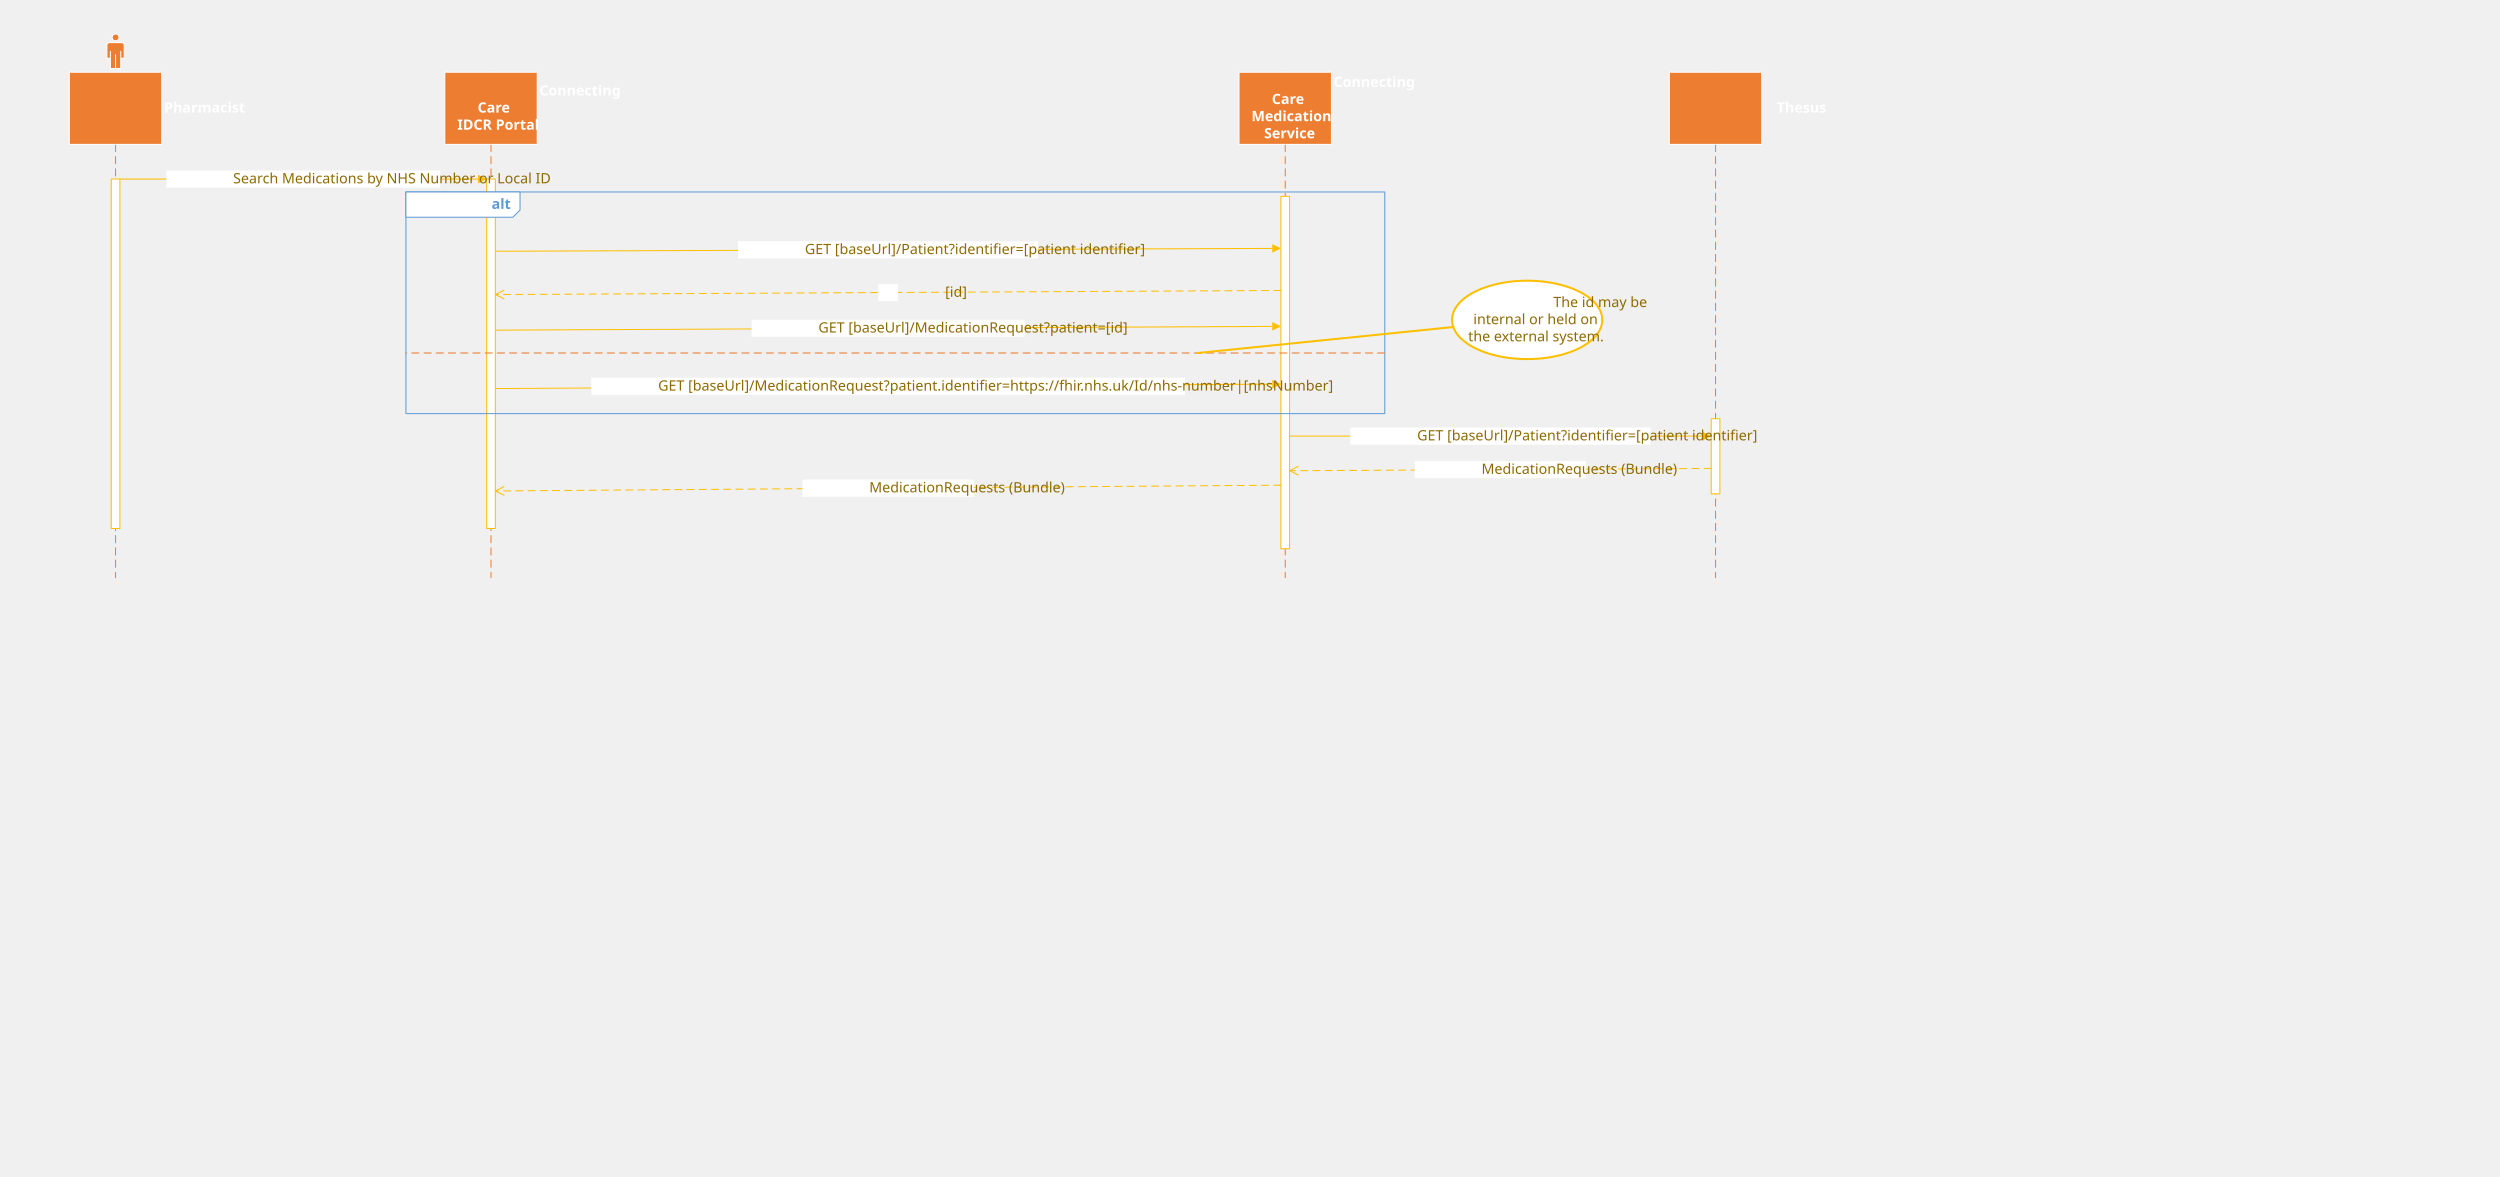
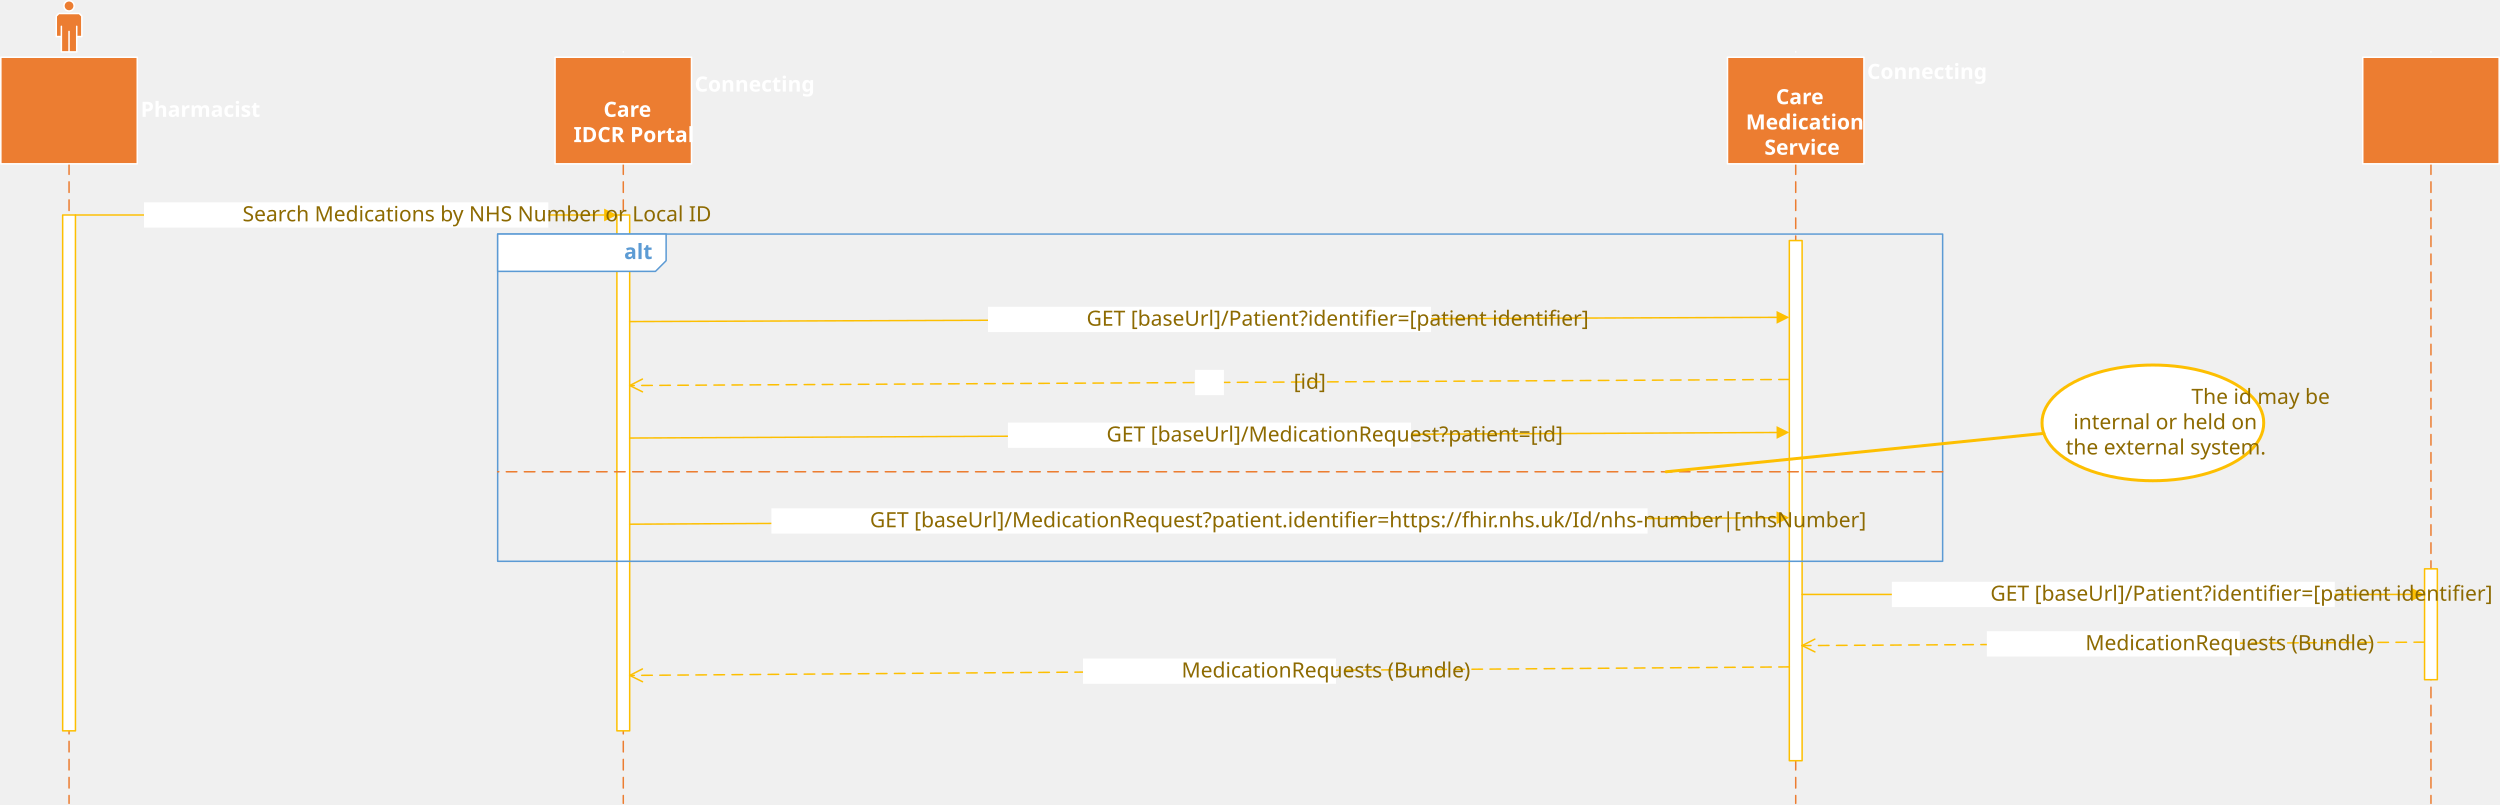
- <svg xmlns="http://www.w3.org/2000/svg" xmlns:ns1="http://schemas.microsoft.com/visio/2003/SVGExtensions/" xmlns:xlink="http://www.w3.org/1999/xlink" id="svg293" version="1.1" class="st17" color-interpolation-filters="sRGB" xml:space="preserve" viewBox="0 0 2453.67 1154.55" height="16.035in" width="34.079in">
+ <svg xmlns="http://www.w3.org/2000/svg" xmlns:ns1="http://schemas.microsoft.com/visio/2003/SVGExtensions/" xmlns:xlink="http://www.w3.org/1999/xlink" style="font-size:12px;overflow:visible;color-interpolation-filters:sRGB;fill:none;fill-rule:evenodd;stroke-linecap:square;stroke-miterlimit:3" id="svg293" version="1.1" class="st17" xml:space="preserve" viewBox="0 0 1662.107 534.631" height="7.425in" width="23.085in">
  <ns1:documentProperties ns1:viewMarkup="false" ns1:metric="true" ns1:langID="1033">
    <ns1:userDefs>
      <ns1:ud ns1:val="VT0(1):26" ns1:prompt="" ns1:nameU="msvNoAutoConnect" />
    </ns1:userDefs>
  </ns1:documentProperties>
  <style id="style2" type="text/css">
		.st1 {fill:#ec7d31;stroke:#ffffff;stroke-linecap:round;stroke-linejoin:round;stroke-width:1}
		.st2 {stroke:#ec7d31;stroke-dasharray:7,5;stroke-linecap:round;stroke-linejoin:round;stroke-width:1}
		.st3 {fill:#ffffff;font-family:Calibri;font-size:1.167em;font-weight:bold}
		.st4 {font-size:1em}
		.st5 {fill:#ffffff;stroke:#fdbf01;stroke-linecap:round;stroke-linejoin:round;stroke-width:1}
		.st6 {marker-end:url(#mrkr4-56);stroke:#fdbf01;stroke-linecap:round;stroke-linejoin:round;stroke-width:1}
		.st7 {fill:#fdbf01;fill-opacity:1;stroke:#fdbf01;stroke-opacity:1;stroke-width:0.236}
		.st8 {fill:#ffffff;stroke:none;stroke-linecap:butt;stroke-width:7.2}
		.st9 {fill:#8d6a01;font-family:Calibri;font-size:1.167em}
		.st10 {marker-end:url(#mrkr3-71);stroke:#fdbf01;stroke-dasharray:7,5;stroke-linecap:round;stroke-linejoin:round;stroke-width:1}
		.st11 {fill:#5b9ad4;fill-opacity:0;stroke:#5b9ad4;stroke-linecap:round;stroke-linejoin:round;stroke-width:1}
		.st12 {fill:#ffffff;stroke:#5b9ad4;stroke-linecap:round;stroke-linejoin:round;stroke-width:1}
		.st13 {fill:#5c9bd4;font-family:Calibri;font-size:1.167em;font-weight:bold}
		.st14 {fill:none}
		.st15 {fill:#ffffff}
		.st16 {stroke:#fdbf01;stroke-linecap:round;stroke-linejoin:round;stroke-width:2}
		.st17 {fill:none;fill-rule:evenodd;font-size:12px;overflow:visible;stroke-linecap:square;stroke-miterlimit:3}
	</style>
  <defs id="Markers">
    <g id="lend4">
-       <path id="path4" style="stroke:none" d="M 2 1 L 0 0 L 2 -1 L 2 1 " />
-     </g>
-     <marker overflow="visible" markerUnits="strokeWidth" orient="auto" refX="-8.48" ns1:setback="8.48" ns1:arrowSize="3" ns1:arrowType="4" class="st7" id="mrkr4-56">
-       <use id="use7" transform="scale(-4.24,-4.24) " xlink:href="#lend4" />
+       <path id="path4" style="stroke:none" d="M 2,1 0,0 2,-1 v 2" />
+     </g>
+     <marker style="overflow:visible;fill:#fdbf01;fill-opacity:1;stroke:#fdbf01;stroke-width:0.236;stroke-opacity:1" overflow="visible" markerUnits="strokeWidth" orient="auto" refX="-8.48" ns1:setback="8.48" ns1:arrowSize="3" ns1:arrowType="4" class="st7" id="mrkr4-56">
+       <use height="100%" width="100%" y="0" x="0" id="use7" transform="scale(-4.24)" xlink:href="#lend4" />
    </marker>
    <g id="lend3">
-       <path id="path10" style="stroke-linecap:round;stroke-linejoin:round;fill:none" d="M 2 1 L 0 0 L 2 -1 " />
-     </g>
-     <marker overflow="visible" markerUnits="strokeWidth" orient="auto" ns1:arrowSize="3" ns1:arrowType="3" class="st7" id="mrkr3-71">
-       <use id="use13" transform="scale(-4.24,-4.24) " xlink:href="#lend3" />
+       <path id="path10" style="fill:none;stroke-linecap:round;stroke-linejoin:round" d="M 2,1 0,0 2,-1" />
+     </g>
+     <marker style="overflow:visible;fill:#fdbf01;fill-opacity:1;stroke:#fdbf01;stroke-width:0.236;stroke-opacity:1" overflow="visible" markerUnits="strokeWidth" orient="auto" ns1:arrowSize="3" ns1:arrowType="3" class="st7" id="mrkr3-71">
+       <use height="100%" width="100%" y="0" x="0" id="use13" transform="scale(-4.24)" xlink:href="#lend3" />
    </marker>
  </defs>
-   <g id="g291" ns1:groupContext="foregroundPage" ns1:index="1" ns1:mID="6">
+   <g transform="translate(-67.5316,-32.8055)" id="g291" ns1:groupContext="foregroundPage" ns1:index="1" ns1:mID="6">
    <ns1:userDefs>
      <ns1:ud ns1:val="VT0(1):26" ns1:nameU="visNavType" />
      <ns1:ud ns1:val="VT0(0):26" ns1:nameU="msvThemeOrder" />
    </ns1:userDefs>
    <ns1:pageProperties ns1:shadowOffsetY="-8.50394" ns1:shadowOffsetX="8.50394" ns1:drawingUnits="24" ns1:pageScale="0.0393701" ns1:drawingScale="0.0393701" />
    <ns1:layer ns1:index="0" ns1:name="Connector" />
    <ns1:layer ns1:index="1" ns1:name="Callout" />
    <g ns1:groupContext="group" ns1:mID="38" transform="translate(68.0316,-1012.82)" id="group38-1">
      <ns1:userDefs>
        <ns1:ud ns1:val="VT0(15):26" ns1:prompt="" ns1:nameU="visVersion" />
        <ns1:ud ns1:val="VT0(1):5" ns1:prompt="" ns1:nameU="ShowActor" />
        <ns1:ud ns1:val="VT0(0):5" ns1:prompt="" ns1:nameU="ShowDestruction" />
        <ns1:ud ns1:val="VT0(1000):26" ns1:nameU="visNavOrder" />
      </ns1:userDefs>
      <g transform="translate(19.8425,-22.6772)" ns1:groupContext="shape" ns1:mID="39" id="shape39-2">
-         <rect id="rect25" class="st1" height="25.512" width="51.024" y="1129.04" x="0" />
+         <rect style="fill:#ec7d31;stroke:#ffffff;stroke-width:1;stroke-linecap:round;stroke-linejoin:round" id="rect25" class="st1" height="25.512" width="51.024" y="1129.04" x="0" />
      </g>
      <g transform="translate(36.8504,-74.4095)" ns1:groupContext="shape" ns1:mID="40" id="shape40-4">
-         <path id="path30" class="st1" d="M3.4 1154.55 L3.4 1137.54 L3.4 1144.35 L0 1144.35 L0 1130.74 L1.7 1129.04 L15.31 1129.04 L17.01 1130.74         L17.01 1144.35 L13.61 1144.35 L13.61 1137.54 L13.61 1154.55 L8.5 1154.55 L8.5 1140.94 L8.5 1154.55 L3.4         1154.55 ZM11.91 1123.94 A3.402 3.402 -180 1 0 5.1 1123.94 A3.402 3.402 -180 1 0 11.91 1123.94         Z" />
+         <path style="fill:#ec7d31;stroke:#ffffff;stroke-width:1;stroke-linecap:round;stroke-linejoin:round" id="path30" class="st1" d="m 3.4,1154.55 v -17.01 6.81 H 0 v -13.61 l 1.7,-1.7 h 13.61 l 1.7,1.7 v 13.61 h -3.4 v -6.81 17.01 H 8.5 v -13.61 13.61 z m 8.51,-30.61 a 3.405,3.405 -180 1 0 -6.81,0 3.405,3.405 -180 1 0 6.81,0 z" />
      </g>
      <g transform="translate(30.2362,459.01)" ns1:groupContext="shape" ns1:mID="41" id="shape41-6" />
-       <g transform="translate(1199.91,1154.55) rotate(90)" ns1:groupContext="shape" ns1:mID="42" id="shape42-8">
-         <path id="path38" class="st2" d="M0 1154.55 L425.2 1154.55" />
+       <g transform="rotate(90,22.68,1177.23)" ns1:groupContext="shape" ns1:mID="42" id="shape42-8">
+         <path style="stroke:#ec7d31;stroke-width:1;stroke-linecap:round;stroke-linejoin:round;stroke-dasharray:7, 5" id="path38" class="st2" d="M 0,1154.55 H 425.2" />
      </g>
      <g ns1:groupContext="groupContent" ns1:mID="38" id="shape38-11">
        <ns1:textBlock ns1:tabSpace="42.5197" ns1:margins="rect(4,4,4,4)" />
        <ns1:textRect height="70.866" width="90.71" cy="1119.12" cx="45.354" />
-         <rect id="rect41" class="st1" height="70.866" width="90.709" y="1083.69" x="0" />
-         <text id="text43" ns1:langID="2057" class="st3" y="1123.32" x="12.91">
+         <rect style="fill:#ec7d31;stroke:#ffffff;stroke-width:1;stroke-linecap:round;stroke-linejoin:round" id="rect41" class="st1" height="70.866" width="90.709" y="1083.69" x="0" />
+         <text style="font-weight:bold;font-size:14px;font-family:Calibri;fill:#ffffff" id="text43" ns1:langID="2057" class="st3" y="1123.32" x="12.91">
          <ns1:paragraph ns1:horizAlign="1" />
          <ns1:tabList />Pharmacist</text>
      </g>
    </g>
    <g ns1:groupContext="group" ns1:mID="43" transform="translate(436.536,-1012.82)" id="group43-14">
      <ns1:userDefs>
        <ns1:ud ns1:val="VT0(15):26" ns1:prompt="" ns1:nameU="visVersion" />
        <ns1:ud ns1:val="VT0(0):5" ns1:prompt="" ns1:nameU="ShowActor" />
        <ns1:ud ns1:val="VT0(0):5" ns1:prompt="" ns1:nameU="ShowDestruction" />
        <ns1:ud ns1:val="VT0(2000):26" ns1:nameU="visNavOrder" />
      </ns1:userDefs>
      <g transform="translate(19.8425,-22.6772)" ns1:groupContext="shape" ns1:mID="44" id="shape44-15">
-         <rect id="rect53" class="st1" height="25.512" width="51.024" y="1129.04" x="0" />
+         <rect style="fill:#ec7d31;stroke:#ffffff;stroke-width:1;stroke-linecap:round;stroke-linejoin:round" id="rect53" class="st1" height="25.512" width="51.024" y="1129.04" x="0" />
      </g>
      <g transform="translate(36.8504,-74.4095)" ns1:groupContext="shape" ns1:mID="45" id="shape45-17">
-         <path id="path58" class="st1" d="M8.5 1154.55 a0 0 0 1 1 0 0 a0 0 0 1 1 0 0 Z" />
+         <path style="fill:#ec7d31;stroke:#ffffff;stroke-width:1;stroke-linecap:round;stroke-linejoin:round" id="path58" class="st1" d="M 8.5,1154.55 Z" />
      </g>
      <g transform="translate(30.2362,459.01)" ns1:groupContext="shape" ns1:mID="46" id="shape46-19" />
-       <g transform="translate(1199.91,1154.55) rotate(90)" ns1:groupContext="shape" ns1:mID="47" id="shape47-21">
-         <path id="path66" class="st2" d="M0 1154.55 L425.2 1154.55" />
+       <g transform="rotate(90,22.68,1177.23)" ns1:groupContext="shape" ns1:mID="47" id="shape47-21">
+         <path style="stroke:#ec7d31;stroke-width:1;stroke-linecap:round;stroke-linejoin:round;stroke-dasharray:7, 5" id="path66" class="st2" d="M 0,1154.55 H 425.2" />
      </g>
      <g ns1:groupContext="groupContent" ns1:mID="43" id="shape43-24">
        <ns1:textBlock ns1:tabSpace="42.5197" ns1:margins="rect(4,4,4,4)" />
        <ns1:textRect height="70.866" width="90.71" cy="1119.12" cx="45.354" />
-         <rect id="rect69" class="st1" height="70.866" width="90.709" y="1083.69" x="0" />
-         <text id="text75" ns1:langID="2057" class="st3" y="1106.52" x="12.7">
+         <rect style="fill:#ec7d31;stroke:#ffffff;stroke-width:1;stroke-linecap:round;stroke-linejoin:round" id="rect69" class="st1" height="70.866" width="90.709" y="1083.69" x="0" />
+         <text style="font-weight:bold;font-size:14px;font-family:Calibri;fill:#ffffff" id="text75" ns1:langID="2057" class="st3" y="1106.52" x="12.7">
          <ns1:paragraph ns1:horizAlign="1" />
-           <ns1:tabList />Connecting <tspan id="tspan71" class="st4" dy="1.2em" x="32.18">Care<ns1:newlineChar />
+           <ns1:tabList />Connecting <tspan style="font-size:14px" id="tspan71" class="st4" dy="1.2em" x="32.18">Care<ns1:newlineChar />
          </tspan>
-           <tspan id="tspan73" class="st4" dy="1.2em" x="12.27">IDCR Portal</tspan>
+           <tspan style="font-size:14px" id="tspan73" class="st4" dy="1.2em" x="12.27">IDCR Portal</tspan>
        </text>
      </g>
    </g>
    <g ns1:groupContext="group" ns1:mID="54" transform="translate(1216.06,-1012.82)" id="group54-29">
      <ns1:userDefs>
        <ns1:ud ns1:val="VT0(15):26" ns1:prompt="" ns1:nameU="visVersion" />
        <ns1:ud ns1:val="VT0(0):5" ns1:prompt="" ns1:nameU="ShowActor" />
        <ns1:ud ns1:val="VT0(0):5" ns1:prompt="" ns1:nameU="ShowDestruction" />
        <ns1:ud ns1:val="VT0(3000):26" ns1:nameU="visNavOrder" />
      </ns1:userDefs>
      <g transform="translate(19.8425,-22.6772)" ns1:groupContext="shape" ns1:mID="55" id="shape55-30">
-         <rect id="rect85" class="st1" height="25.512" width="51.024" y="1129.04" x="0" />
+         <rect style="fill:#ec7d31;stroke:#ffffff;stroke-width:1;stroke-linecap:round;stroke-linejoin:round" id="rect85" class="st1" height="25.512" width="51.024" y="1129.04" x="0" />
      </g>
      <g transform="translate(36.8504,-74.4094)" ns1:groupContext="shape" ns1:mID="56" id="shape56-32">
-         <path id="path90" class="st1" d="M8.5 1154.55 a0 0 0 1 1 0 0 a0 0 0 1 1 0 0 Z" />
+         <path style="fill:#ec7d31;stroke:#ffffff;stroke-width:1;stroke-linecap:round;stroke-linejoin:round" id="path90" class="st1" d="M 8.5,1154.55 Z" />
      </g>
      <g transform="translate(30.2362,459.01)" ns1:groupContext="shape" ns1:mID="57" id="shape57-34" />
-       <g transform="translate(1199.91,1154.55) rotate(90)" ns1:groupContext="shape" ns1:mID="58" id="shape58-36">
-         <path id="path98" class="st2" d="M0 1154.55 L425.2 1154.55" />
+       <g transform="rotate(90,22.68,1177.23)" ns1:groupContext="shape" ns1:mID="58" id="shape58-36">
+         <path style="stroke:#ec7d31;stroke-width:1;stroke-linecap:round;stroke-linejoin:round;stroke-dasharray:7, 5" id="path98" class="st2" d="M 0,1154.55 H 425.2" />
      </g>
      <g ns1:groupContext="groupContent" ns1:mID="54" id="shape54-39">
        <ns1:textBlock ns1:tabSpace="42.5197" ns1:margins="rect(4,4,4,4)" />
        <ns1:textRect height="70.866" width="90.71" cy="1119.12" cx="45.354" />
-         <rect id="rect101" class="st1" height="70.866" width="90.709" y="1083.69" x="0" />
-         <text id="text109" ns1:langID="2057" class="st3" y="1098.12" x="12.7">
+         <rect style="fill:#ec7d31;stroke:#ffffff;stroke-width:1;stroke-linecap:round;stroke-linejoin:round" id="rect101" class="st1" height="70.866" width="90.709" y="1083.69" x="0" />
+         <text style="font-weight:bold;font-size:14px;font-family:Calibri;fill:#ffffff" id="text109" ns1:langID="2057" class="st3" y="1098.12" x="12.7">
          <ns1:paragraph ns1:horizAlign="1" />
-           <ns1:tabList />Connecting <tspan id="tspan103" class="st4" dy="1.2em" x="32.18">Care<ns1:newlineChar />
+           <ns1:tabList />Connecting <tspan style="font-size:14px" id="tspan103" class="st4" dy="1.2em" x="32.18">Care<ns1:newlineChar />
          </tspan>
-           <tspan id="tspan105" class="st4" dy="1.2em" x="12.19">Medication </tspan>
-           <tspan id="tspan107" class="st4" dy="1.2em" x="24.55">Service</tspan>
+           <tspan style="font-size:14px" id="tspan105" class="st4" dy="1.2em" x="12.19">Medication </tspan>
+           <tspan style="font-size:14px" id="tspan107" class="st4" dy="1.2em" x="24.55">Service</tspan>
        </text>
      </g>
    </g>
-     <g transform="translate(-1036.91,518.74) rotate(-90)" ns1:groupContext="shape" ns1:mID="59" id="shape59-45">
+     <g transform="rotate(-90,-259.085,777.825)" ns1:groupContext="shape" ns1:mID="59" id="shape59-45">
      <ns1:userDefs>
        <ns1:ud ns1:val="VT0(15):26" ns1:prompt="" ns1:nameU="visVersion" />
        <ns1:ud ns1:val="VT0(1500):26" ns1:nameU="visNavOrder" />
      </ns1:userDefs>
-       <rect id="rect115" class="st5" height="8.504" width="342.992" y="1146.05" x="0" />
-     </g>
-     <g transform="translate(-668.409,518.74) rotate(-90)" ns1:groupContext="shape" ns1:mID="60" id="shape60-47">
+       <rect style="fill:#ffffff;stroke:#fdbf01;stroke-width:1;stroke-linecap:round;stroke-linejoin:round" id="rect115" class="st5" height="8.504" width="342.992" y="1146.05" x="0" />
+     </g>
+     <g transform="rotate(-90,-74.8345,593.5745)" ns1:groupContext="shape" ns1:mID="60" id="shape60-47">
      <ns1:userDefs>
        <ns1:ud ns1:val="VT0(15):26" ns1:prompt="" ns1:nameU="visVersion" />
        <ns1:ud ns1:val="VT0(2500):26" ns1:nameU="visNavOrder" />
      </ns1:userDefs>
-       <rect id="rect120" class="st5" height="8.504" width="342.992" y="1146.05" x="0" />
-     </g>
-     <g transform="translate(111.118,538.583) rotate(-90)" ns1:groupContext="shape" ns1:mID="65" id="shape65-49">
+       <rect style="fill:#ffffff;stroke:#fdbf01;stroke-width:1;stroke-linecap:round;stroke-linejoin:round" id="rect120" class="st5" height="8.504" width="342.992" y="1146.05" x="0" />
+     </g>
+     <g transform="rotate(-90,324.8505,213.7325)" ns1:groupContext="shape" ns1:mID="65" id="shape65-49">
      <ns1:userDefs>
        <ns1:ud ns1:val="VT0(15):26" ns1:prompt="" ns1:nameU="visVersion" />
        <ns1:ud ns1:val="VT0(6000):26" ns1:nameU="visNavOrder" />
      </ns1:userDefs>
-       <rect id="rect125" class="st5" height="8.504" width="345.827" y="1146.05" x="0" />
+       <rect style="fill:#ffffff;stroke:#fdbf01;stroke-width:1;stroke-linecap:round;stroke-linejoin:round" id="rect125" class="st5" height="8.504" width="345.827" y="1146.05" x="0" />
    </g>
    <g transform="translate(117.638,-985.89)" ns1:layerMember="0" ns1:groupContext="shape" ns1:mID="128" id="shape128-51">
      <ns1:userDefs>
        <ns1:ud ns1:val="VT0(0):5" ns1:prompt="" ns1:nameU="IsReturn" />
        <ns1:ud ns1:val="VT0(0):26" ns1:prompt="" ns1:nameU="IsAsync" />
        <ns1:ud ns1:val="VT0(0):5" ns1:prompt="" ns1:nameU="IsSelfMessage" />
        <ns1:ud ns1:val="VT0(15):26" ns1:prompt="" ns1:nameU="visVersion" />
        <ns1:ud ns1:val="VT0(1666):26" ns1:nameU="visNavOrder" />
      </ns1:userDefs>
      <ns1:textBlock ns1:tabSpace="42.5197" ns1:margins="rect(4,4,4,4)" />
      <ns1:textRect height="24.803" width="280.01" cy="1161.64" cx="180" />
-       <path id="path132" class="st6" d="M0 1161.64 L351.52 1161.64" />
-       <rect id="rect134" class="st8" height="16.8" width="268.835" y="1153.24" x="45.582" ns1:rectContext="textBkgnd" />
-       <text id="text136" ns1:langID="2057" class="st9" y="1165.84" x="45.58">
+       <path style="stroke:#fdbf01;stroke-width:1;stroke-linecap:round;stroke-linejoin:round;marker-end:url(#mrkr4-56)" id="path132" class="st6" d="M 0,1161.64 H 351.52" />
+       <rect style="fill:#ffffff;stroke:none;stroke-width:7.2;stroke-linecap:butt" id="rect134" class="st8" height="16.8" width="268.835" y="1153.24" x="45.582" ns1:rectContext="textBkgnd" />
+       <text style="font-size:14px;font-family:Calibri;fill:#8d6a01" id="text136" ns1:langID="2057" class="st9" y="1165.84" x="45.58">
        <ns1:paragraph ns1:horizAlign="1" />
        <ns1:tabList />Search Medications by NHS Number or Local ID</text>
    </g>
    <g transform="translate(486.142,-902.268)" ns1:layerMember="0" ns1:groupContext="shape" ns1:mID="132" id="shape132-59">
      <ns1:userDefs>
        <ns1:ud ns1:val="VT0(0):5" ns1:prompt="" ns1:nameU="IsReturn" />
        <ns1:ud ns1:val="VT0(0):26" ns1:prompt="" ns1:nameU="IsAsync" />
        <ns1:ud ns1:val="VT0(0):5" ns1:prompt="" ns1:nameU="IsSelfMessage" />
        <ns1:ud ns1:val="VT0(15):26" ns1:prompt="" ns1:nameU="visVersion" />
        <ns1:ud ns1:val="VT0(2666):26" ns1:nameU="visNavOrder" />
      </ns1:userDefs>
      <ns1:textBlock ns1:tabSpace="42.5197" ns1:margins="rect(4,4,4,4)" />
      <ns1:textRect height="24.803" width="305.69" cy="1147.46" cx="385.512" />
-       <path id="path143" class="st6" d="M0 1148.88 L762.54 1146.08" />
-       <rect id="rect145" class="st8" height="16.8" width="294.512" y="1139.06" x="238.256" ns1:rectContext="textBkgnd" />
-       <text id="text147" ns1:langID="2057" class="st9" y="1151.66" x="238.26">
+       <path style="stroke:#fdbf01;stroke-width:1;stroke-linecap:round;stroke-linejoin:round;marker-end:url(#mrkr4-56)" id="path143" class="st6" d="m 0,1148.88 762.54,-2.8" />
+       <rect style="fill:#ffffff;stroke:none;stroke-width:7.2;stroke-linecap:butt" id="rect145" class="st8" height="16.8" width="294.512" y="1139.06" x="238.256" ns1:rectContext="textBkgnd" />
+       <text style="font-size:14px;font-family:Calibri;fill:#8d6a01" id="text147" ns1:langID="2057" class="st9" y="1151.66" x="238.26">
        <ns1:paragraph ns1:horizAlign="1" />
        <ns1:tabList />GET [baseUrl]/Patient?identifier=[patient identifier]</text>
    </g>
    <g transform="translate(1257.17,-874.521)" ns1:layerMember="0" ns1:groupContext="shape" ns1:mID="136" id="shape136-66">
      <ns1:userDefs>
        <ns1:ud ns1:val="VT0(1):5" ns1:prompt="" ns1:nameU="IsReturn" />
        <ns1:ud ns1:val="VT0(0):26" ns1:prompt="" ns1:nameU="IsAsync" />
        <ns1:ud ns1:val="VT0(0):5" ns1:prompt="" ns1:nameU="IsSelfMessage" />
        <ns1:ud ns1:val="VT0(15):26" ns1:prompt="" ns1:nameU="visVersion" />
        <ns1:ud ns1:val="VT0(2832):26" ns1:nameU="visNavOrder" />
      </ns1:userDefs>
      <ns1:textBlock ns1:tabSpace="42.5197" ns1:margins="rect(4,4,4,4)" />
      <ns1:textRect height="24.803" width="70" cy="1161.64" cx="-385.512" />
-       <path id="path154" class="st10" d="M0 1159.62 L-771.02 1163.65" />
-       <rect id="rect156" class="st8" height="16.8" width="19.154" y="1153.24" x="-395.089" ns1:rectContext="textBkgnd" />
-       <text id="text158" ns1:langID="2057" class="st9" y="1165.84" x="-395.09">
+       <path style="stroke:#fdbf01;stroke-width:1;stroke-linecap:round;stroke-linejoin:round;stroke-dasharray:7, 5;marker-end:url(#mrkr3-71)" id="path154" class="st10" d="m 0,1159.62 -771.02,4.03" />
+       <rect style="fill:#ffffff;stroke:none;stroke-width:7.2;stroke-linecap:butt" id="rect156" class="st8" height="16.8" width="19.154" y="1153.24" x="-395.089" ns1:rectContext="textBkgnd" />
+       <text style="font-size:14px;font-family:Calibri;fill:#8d6a01" id="text158" ns1:langID="2057" class="st9" y="1165.84" x="-395.09">
        <ns1:paragraph ns1:horizAlign="1" />
        <ns1:tabList />[id]</text>
    </g>
    <g ns1:groupContext="group" ns1:mID="142" transform="translate(1638.43,-1012.82)" id="group142-74">
      <ns1:userDefs>
        <ns1:ud ns1:val="VT0(15):26" ns1:prompt="" ns1:nameU="visVersion" />
        <ns1:ud ns1:val="VT0(0):5" ns1:prompt="" ns1:nameU="ShowActor" />
        <ns1:ud ns1:val="VT0(0):5" ns1:prompt="" ns1:nameU="ShowDestruction" />
        <ns1:ud ns1:val="VT0(13000):26" ns1:nameU="visNavOrder" />
      </ns1:userDefs>
      <g transform="translate(19.8425,-22.6772)" ns1:groupContext="shape" ns1:mID="143" id="shape143-75">
-         <rect id="rect167" class="st1" height="25.512" width="51.024" y="1129.04" x="0" />
+         <rect style="fill:#ec7d31;stroke:#ffffff;stroke-width:1;stroke-linecap:round;stroke-linejoin:round" id="rect167" class="st1" height="25.512" width="51.024" y="1129.04" x="0" />
      </g>
      <g transform="translate(36.8504,-74.4094)" ns1:groupContext="shape" ns1:mID="144" id="shape144-77">
-         <path id="path172" class="st1" d="M8.5 1154.55 a0 0 0 1 1 0 0 a0 0 0 1 1 0 0 Z" />
+         <path style="fill:#ec7d31;stroke:#ffffff;stroke-width:1;stroke-linecap:round;stroke-linejoin:round" id="path172" class="st1" d="M 8.5,1154.55 Z" />
      </g>
      <g transform="translate(30.2362,459.01)" ns1:groupContext="shape" ns1:mID="145" id="shape145-79" />
-       <g transform="translate(1199.91,1154.55) rotate(90)" ns1:groupContext="shape" ns1:mID="146" id="shape146-81">
-         <path id="path180" class="st2" d="M0 1154.55 L425.2 1154.55" />
+       <g transform="rotate(90,22.68,1177.23)" ns1:groupContext="shape" ns1:mID="146" id="shape146-81">
+         <path style="stroke:#ec7d31;stroke-width:1;stroke-linecap:round;stroke-linejoin:round;stroke-dasharray:7, 5" id="path180" class="st2" d="M 0,1154.55 H 425.2" />
      </g>
      <g ns1:groupContext="groupContent" ns1:mID="142" id="shape142-84">
        <ns1:textBlock ns1:tabSpace="42.5197" ns1:margins="rect(4,4,4,4)" />
        <ns1:textRect height="70.866" width="90.71" cy="1119.12" cx="45.354" />
-         <rect id="rect183" class="st1" height="70.866" width="90.709" y="1083.69" x="0" />
-         <text id="text185" ns1:langID="2057" class="st3" y="1123.32" x="25.27">
+         <rect style="fill:#ec7d31;stroke:#ffffff;stroke-width:1;stroke-linecap:round;stroke-linejoin:round" id="rect183" class="st1" height="70.866" width="90.709" y="1083.69" x="0" />
+         <text style="font-weight:bold;font-size:14px;font-family:Calibri;fill:#ffffff" id="text185" ns1:langID="2057" class="st3" y="1123.32" x="25.27">
          <ns1:paragraph ns1:horizAlign="1" />
          <ns1:tabList />Thesus</text>
      </g>
    </g>
    <g transform="translate(486.142,-825.281)" ns1:layerMember="0" ns1:groupContext="shape" ns1:mID="151" id="shape151-87">
      <ns1:userDefs>
        <ns1:ud ns1:val="VT0(0):5" ns1:prompt="" ns1:nameU="IsReturn" />
        <ns1:ud ns1:val="VT0(0):26" ns1:prompt="" ns1:nameU="IsAsync" />
        <ns1:ud ns1:val="VT0(0):5" ns1:prompt="" ns1:nameU="IsSelfMessage" />
        <ns1:ud ns1:val="VT0(15):26" ns1:prompt="" ns1:nameU="visVersion" />
        <ns1:ud ns1:val="VT0(17000):26" ns1:nameU="visNavOrder" />
      </ns1:userDefs>
      <ns1:textBlock ns1:tabSpace="42.5197" ns1:margins="rect(4,4,4,4)" />
      <ns1:textRect height="24.803" width="279.17" cy="1147.46" cx="385.512" />
-       <path id="path193" class="st6" d="M0 1149.33 L762.54 1145.64" />
-       <rect id="rect195" class="st8" height="16.8" width="267.995" y="1139.06" x="251.514" ns1:rectContext="textBkgnd" />
-       <text id="text197" ns1:langID="2057" class="st9" y="1151.66" x="251.51">
+       <path style="stroke:#fdbf01;stroke-width:1;stroke-linecap:round;stroke-linejoin:round;marker-end:url(#mrkr4-56)" id="path193" class="st6" d="m 0,1149.33 762.54,-3.69" />
+       <rect style="fill:#ffffff;stroke:none;stroke-width:7.2;stroke-linecap:butt" id="rect195" class="st8" height="16.8" width="267.995" y="1139.06" x="251.514" ns1:rectContext="textBkgnd" />
+       <text style="font-size:14px;font-family:Calibri;fill:#8d6a01" id="text197" ns1:langID="2057" class="st9" y="1151.66" x="251.51">
        <ns1:paragraph ns1:horizAlign="1" />
        <ns1:tabList />GET [baseUrl]/MedicationRequest?patient=[id]</text>
    </g>
    <g transform="translate(1679.53,-700.734)" ns1:layerMember="0" ns1:groupContext="shape" ns1:mID="152" id="shape152-94">
      <ns1:userDefs>
        <ns1:ud ns1:val="VT0(1):5" ns1:prompt="" ns1:nameU="IsReturn" />
        <ns1:ud ns1:val="VT0(0):26" ns1:prompt="" ns1:nameU="IsAsync" />
        <ns1:ud ns1:val="VT0(0):5" ns1:prompt="" ns1:nameU="IsSelfMessage" />
        <ns1:ud ns1:val="VT0(15):26" ns1:prompt="" ns1:nameU="visVersion" />
        <ns1:ud ns1:val="VT0(18000):26" ns1:nameU="visNavOrder" />
      </ns1:userDefs>
      <ns1:textBlock ns1:tabSpace="42.5197" ns1:margins="rect(4,4,4,4)" />
      <ns1:textRect height="24.803" width="179.34" cy="1161.64" cx="-206.929" />
-       <path id="path204" class="st10" d="M0 1160.49 L-413.86 1162.78" />
-       <rect id="rect206" class="st8" height="16.8" width="168.17" y="1153.24" x="-291.014" ns1:rectContext="textBkgnd" />
-       <text id="text208" ns1:langID="2057" class="st9" y="1165.84" x="-291.01">
+       <path style="stroke:#fdbf01;stroke-width:1;stroke-linecap:round;stroke-linejoin:round;stroke-dasharray:7, 5;marker-end:url(#mrkr3-71)" id="path204" class="st10" d="m 0,1160.49 -413.86,2.29" />
+       <rect style="fill:#ffffff;stroke:none;stroke-width:7.2;stroke-linecap:butt" id="rect206" class="st8" height="16.8" width="168.17" y="1153.24" x="-291.014" ns1:rectContext="textBkgnd" />
+       <text style="font-size:14px;font-family:Calibri;fill:#8d6a01" id="text208" ns1:langID="2057" class="st9" y="1165.84" x="-291.01">
        <ns1:paragraph ns1:horizAlign="1" />
        <ns1:tabList />MedicationRequests (Bundle)</text>
    </g>
-     <g transform="translate(533.48,484.724) rotate(-90)" ns1:groupContext="shape" ns1:mID="156" id="shape156-101">
+     <g transform="rotate(-90,509.102,-24.378)" ns1:groupContext="shape" ns1:mID="156" id="shape156-101">
      <ns1:userDefs>
        <ns1:ud ns1:val="VT0(15):26" ns1:prompt="" ns1:nameU="visVersion" />
        <ns1:ud ns1:val="VT0(19000):26" ns1:nameU="visNavOrder" />
      </ns1:userDefs>
-       <rect id="rect213" class="st5" height="8.504" width="73.701" y="1146.05" x="0" />
+       <rect style="fill:#ffffff;stroke:#fdbf01;stroke-width:1;stroke-linecap:round;stroke-linejoin:round" id="rect213" class="st5" height="8.504" width="73.701" y="1146.05" x="0" />
    </g>
    <g ns1:groupContext="group" ns1:mID="165" transform="translate(398.37,-748.557)" id="group165-103">
      <ns1:userDefs>
        <ns1:ud ns1:val="VT0(15):26" ns1:prompt="" ns1:nameU="visVersion" />
        <ns1:ud ns1:val="VT4(List)" ns1:prompt="" ns1:nameU="msvStructureType" />
        <ns1:ud ns1:val="VT0(254):26" ns1:prompt="" ns1:nameU="msvSDListItemMaster" />
        <ns1:ud ns1:val="VT0(21000):26" ns1:nameU="visNavOrder" />
      </ns1:userDefs>
      <g ns1:groupContext="groupContent" ns1:mID="165" id="shape165-104">
-         <rect id="rect218" class="st11" height="217.559" width="960.741" y="936.992" x="0" />
+         <rect style="fill:#5b9ad4;fill-opacity:0;stroke:#5b9ad4;stroke-width:1;stroke-linecap:round;stroke-linejoin:round" id="rect218" class="st11" height="217.559" width="960.741" y="936.992" x="0" />
      </g>
      <g transform="translate(0,-192.756)" ns1:groupContext="shape" ns1:mID="166" id="shape166-106">
        <ns1:userDefs>
          <ns1:ud ns1:val="VT0(0.098425196850394):24" ns1:prompt="" ns1:nameU="FoldSize" />
          <ns1:ud ns1:val="VT4(Heading)" ns1:prompt="" ns1:nameU="msvStructureType" />
          <ns1:ud ns1:val="VT4(Bottom)" ns1:prompt="" ns1:nameU="msvSDContainerHeadingEdge" />
          <ns1:ud ns1:val="VT5(#96afcf)" ns1:prompt="" ns1:nameU="BackFillColor" />
          <ns1:ud ns1:val="VT5(#1f477d)" ns1:prompt="" ns1:nameU="BackLineColor" />
          <ns1:ud ns1:val="VT5(#000000)" ns1:prompt="" ns1:nameU="BackCharColor" />
          <ns1:ud ns1:val="VT5(#000000)" ns1:prompt="" ns1:nameU="DarkerColor" />
          <ns1:ud ns1:val="VT5(#5c9bd4)" ns1:prompt="" ns1:nameU="BackFillColor" />
          <ns1:ud ns1:val="VT5(#5c9bd4)" ns1:prompt="" ns1:nameU="BackLineColor" />
          <ns1:ud ns1:val="VT5(#ffffff)" ns1:prompt="" ns1:nameU="BackCharColor" />
          <ns1:ud ns1:val="VT5(#5c9bd4)" ns1:prompt="" ns1:nameU="DarkerColor" />
        </ns1:userDefs>
        <ns1:textBlock ns1:tabSpace="42.5197" ns1:margins="rect(4,4,4,4)" />
        <ns1:textRect height="24.803" width="112" cy="1142.15" cx="56" />
-         <path id="path225" class="st12" d="M0 1154.55 L104.91 1154.55 L112 1147.46 L112 1129.75 L0 1129.75 L0 1154.55 Z" />
-         <text id="text227" ns1:langID="1033" class="st13" y="1146.35" x="4">
+         <path style="fill:#ffffff;stroke:#5b9ad4;stroke-width:1;stroke-linecap:round;stroke-linejoin:round" id="path225" class="st12" d="m 0,1154.55 h 104.91 l 7.09,-7.09 v -17.71 H 0 Z" />
+         <text style="font-weight:bold;font-size:14px;font-family:Calibri;fill:#5c9bd4" id="text227" ns1:langID="1033" class="st13" y="1146.35" x="4">
          <ns1:paragraph />
          <ns1:tabList />alt</text>
      </g>
    </g>
    <g transform="translate(398.37,-748.557)" ns1:groupContext="shape" ns1:mID="167" id="shape167-109">
      <ns1:userDefs>
        <ns1:ud ns1:val="VT0(15):26" ns1:prompt="" ns1:nameU="visVersion" />
        <ns1:ud ns1:val="VT0(22000):26" ns1:nameU="visNavOrder" />
      </ns1:userDefs>
      <ns1:textBlock ns1:tabSpace="42.5197" ns1:margins="rect(4,4,4,4)" />
-       <path id="path233" class="st14" d="M0 1154.55 L960.74 1154.55 L960.74 1095.02 L0 1095.02 L0 1154.55 Z" />
-       <path id="path235" class="st2" d="M960.74 1095.02 L0 1095.02" />
+       <path style="fill:none" id="path233" class="st14" d="m 0,1154.55 h 960.74 v -59.53 H 0 Z" />
+       <path style="stroke:#ec7d31;stroke-width:1;stroke-linecap:round;stroke-linejoin:round;stroke-dasharray:7, 5" id="path235" class="st2" d="M 960.74,1095.02 H 0" />
    </g>
    <g transform="translate(399.773,-808.084)" ns1:groupContext="shape" ns1:mID="168" id="shape168-112">
      <ns1:userDefs>
        <ns1:ud ns1:val="VT0(15):26" ns1:prompt="" ns1:nameU="visVersion" />
        <ns1:ud ns1:val="VT0(23000):26" ns1:nameU="visNavOrder" />
      </ns1:userDefs>
      <ns1:textBlock ns1:tabSpace="42.5197" ns1:margins="rect(4,4,4,4)" />
    </g>
    <g transform="translate(486.142,-768.288)" ns1:layerMember="0" ns1:groupContext="shape" ns1:mID="169" id="shape169-114">
      <ns1:userDefs>
        <ns1:ud ns1:val="VT0(0):5" ns1:prompt="" ns1:nameU="IsReturn" />
        <ns1:ud ns1:val="VT0(0):26" ns1:prompt="" ns1:nameU="IsAsync" />
        <ns1:ud ns1:val="VT0(0):5" ns1:prompt="" ns1:nameU="IsSelfMessage" />
        <ns1:ud ns1:val="VT0(15):26" ns1:prompt="" ns1:nameU="visVersion" />
        <ns1:ud ns1:val="VT0(24000):26" ns1:nameU="visNavOrder" />
      </ns1:userDefs>
      <ns1:textBlock ns1:tabSpace="42.5197" ns1:margins="rect(4,4,4,4)" />
      <ns1:textRect height="24.803" width="593.76" cy="1147.46" cx="385.512" />
-       <path id="path245" class="st6" d="M0 1149.63 L762.54 1145.34" />
-       <rect id="rect247" class="st8" height="16.8" width="582.582" y="1139.06" x="94.221" ns1:rectContext="textBkgnd" />
-       <text id="text249" ns1:langID="2057" class="st9" y="1151.66" x="94.22">
+       <path style="stroke:#fdbf01;stroke-width:1;stroke-linecap:round;stroke-linejoin:round;marker-end:url(#mrkr4-56)" id="path245" class="st6" d="m 0,1149.63 762.54,-4.29" />
+       <rect style="fill:#ffffff;stroke:none;stroke-width:7.2;stroke-linecap:butt" id="rect247" class="st8" height="16.8" width="582.582" y="1139.06" x="94.221" ns1:rectContext="textBkgnd" />
+       <text style="font-size:14px;font-family:Calibri;fill:#8d6a01" id="text249" ns1:langID="2057" class="st9" y="1151.66" x="94.22">
        <ns1:paragraph ns1:horizAlign="1" />
        <ns1:tabList />GET [baseUrl]/MedicationRequest?patient.identifier=https://fhir.nhs.uk/Id/nhs-number|[nhsNumber]</text>
    </g>
    <g transform="translate(1265.67,-719.433)" ns1:layerMember="0" ns1:groupContext="shape" ns1:mID="170" id="shape170-121">
      <ns1:userDefs>
        <ns1:ud ns1:val="VT0(0):5" ns1:prompt="" ns1:nameU="IsReturn" />
        <ns1:ud ns1:val="VT0(0):26" ns1:prompt="" ns1:nameU="IsAsync" />
        <ns1:ud ns1:val="VT0(0):5" ns1:prompt="" ns1:nameU="IsSelfMessage" />
        <ns1:ud ns1:val="VT0(15):26" ns1:prompt="" ns1:nameU="visVersion" />
        <ns1:ud ns1:val="VT0(25000):26" ns1:nameU="visNavOrder" />
      </ns1:userDefs>
      <ns1:textBlock ns1:tabSpace="42.5197" ns1:margins="rect(4,4,4,4)" />
      <ns1:textRect height="24.803" width="305.69" cy="1147.46" cx="206.929" />
-       <path id="path256" class="st6" d="M0 1147.46 L405.38 1147.46" />
-       <rect id="rect258" class="st8" height="16.8" width="294.512" y="1139.06" x="59.673" ns1:rectContext="textBkgnd" />
-       <text id="text260" ns1:langID="2057" class="st9" y="1151.66" x="59.67">
+       <path style="stroke:#fdbf01;stroke-width:1;stroke-linecap:round;stroke-linejoin:round;marker-end:url(#mrkr4-56)" id="path256" class="st6" d="M 0,1147.46 H 405.38" />
+       <rect style="fill:#ffffff;stroke:none;stroke-width:7.2;stroke-linecap:butt" id="rect258" class="st8" height="16.8" width="294.512" y="1139.06" x="59.673" ns1:rectContext="textBkgnd" />
+       <text style="font-size:14px;font-family:Calibri;fill:#8d6a01" id="text260" ns1:langID="2057" class="st9" y="1151.66" x="59.67">
        <ns1:paragraph ns1:horizAlign="1" />
        <ns1:tabList />GET [baseUrl]/Patient?identifier=[patient identifier]</text>
    </g>
    <g transform="translate(1257.17,-682.583)" ns1:layerMember="0" ns1:groupContext="shape" ns1:mID="171" id="shape171-128">
      <ns1:userDefs>
        <ns1:ud ns1:val="VT0(1):5" ns1:prompt="" ns1:nameU="IsReturn" />
        <ns1:ud ns1:val="VT0(0):26" ns1:prompt="" ns1:nameU="IsAsync" />
        <ns1:ud ns1:val="VT0(0):5" ns1:prompt="" ns1:nameU="IsSelfMessage" />
        <ns1:ud ns1:val="VT0(15):26" ns1:prompt="" ns1:nameU="visVersion" />
        <ns1:ud ns1:val="VT0(26000):26" ns1:nameU="visNavOrder" />
      </ns1:userDefs>
      <ns1:textBlock ns1:tabSpace="42.5197" ns1:margins="rect(4,4,4,4)" />
      <ns1:textRect height="24.803" width="179.34" cy="1161.64" cx="-385.512" />
-       <path id="path267" class="st10" d="M0 1158.8 L-771.02 1164.47" />
-       <rect id="rect269" class="st8" height="16.8" width="168.17" y="1153.24" x="-469.597" ns1:rectContext="textBkgnd" />
-       <text id="text271" ns1:langID="2057" class="st9" y="1165.84" x="-469.6">
+       <path style="stroke:#fdbf01;stroke-width:1;stroke-linecap:round;stroke-linejoin:round;stroke-dasharray:7, 5;marker-end:url(#mrkr3-71)" id="path267" class="st10" d="m 0,1158.8 -771.02,5.67" />
+       <rect style="fill:#ffffff;stroke:none;stroke-width:7.2;stroke-linecap:butt" id="rect269" class="st8" height="16.8" width="168.17" y="1153.24" x="-469.597" ns1:rectContext="textBkgnd" />
+       <text style="font-size:14px;font-family:Calibri;fill:#8d6a01" id="text271" ns1:langID="2057" class="st9" y="1165.84" x="-469.6">
        <ns1:paragraph ns1:horizAlign="1" />
        <ns1:tabList />MedicationRequests (Bundle)</text>
    </g>
    <g transform="translate(1425.19,-802.302)" ns1:layerMember="1" ns1:groupContext="shape" ns1:mID="172" id="shape172-135">
      <ns1:userDefs>
        <ns1:ud ns1:val="VT0(15):26" ns1:prompt="" ns1:nameU="visVersion" />
        <ns1:ud ns1:val="VT4(Callout)" ns1:prompt="" ns1:nameU="msvStructureType" />
        <ns1:ud ns1:prompt="" ns1:nameU="msvSDTargetIntersection" />
        <ns1:ud ns1:val="VT0(0):5" ns1:prompt="" ns1:nameU="msvSDCalloutNoHighlight" />
        <ns1:ud ns1:val="VT0(0):26" ns1:prompt="" ns1:nameU="msvShapeCategories" />
        <ns1:ud ns1:val="VT0(4):26" ns1:prompt="" ns1:nameU="Side" />
        <ns1:ud ns1:val="VT7(PNT(6.25MM,-6.4MM)):40" ns1:prompt="" ns1:nameU="LeaderEnd" />
        <ns1:ud ns1:val="VT7(PNT(10.096153846154MM,0MM)):40" ns1:prompt="" ns1:nameU="WHBoxIntersection" />
        <ns1:ud ns1:val="VT5(#96afcf)" ns1:prompt="" ns1:nameU="BackFillColor" />
        <ns1:ud ns1:val="VT5(#1f477d)" ns1:prompt="" ns1:nameU="BackLineColor" />
        <ns1:ud ns1:val="VT5(#1f477d)" ns1:prompt="" ns1:nameU="DarkerColor" />
        <ns1:ud ns1:val="VT7(PNT(-3.4712375823658,0.080313439396779)):40" ns1:prompt="" ns1:nameU="msvSDTargetIntersection" />
        <ns1:ud ns1:val="VT0(3):26" ns1:prompt="" ns1:nameU="Side" />
        <ns1:ud ns1:val="VT7(PNT(-3.4712375823658,0.080313439396779)):40" ns1:prompt="" ns1:nameU="LeaderEnd" />
        <ns1:ud ns1:val="VT7(PNT(0,0.42874747578497)):40" ns1:prompt="" ns1:nameU="WHBoxIntersection" />
        <ns1:ud ns1:val="VT5(#ffffff)" ns1:prompt="" ns1:nameU="BackFillColor" />
        <ns1:ud ns1:val="VT5(#febf01)" ns1:prompt="" ns1:nameU="BackLineColor" />
        <ns1:ud ns1:val="VT5(#febf01)" ns1:prompt="" ns1:nameU="DarkerColor" />
        <ns1:ud ns1:val="VT0(27000):26" ns1:nameU="visNavOrder" />
      </ns1:userDefs>
      <ns1:textBlock ns1:tabSpace="42.5197" ns1:margins="rect(12,12,12,12)" />
      <ns1:textRect height="74.403" width="147.41" cy="1116.28" cx="73.701" />
-       <path id="path278" class="st15" d="M147.4 1116.28 A73.701 38.268 -180 1 0 -0 1116.28 A73.701 38.268 -180 1 0 147.4 1116.28 Z" />
-       <path id="path280" class="st16" d="M1.23 1123.24 L-249.93 1148.77" />
-       <path id="path282" class="st16" d="M147.4 1116.28 A73.701 38.268 -180 1 0 -0 1116.28 A73.701 38.268 -180 1 0 147.4 1116.28" />
-       <text id="text288" ns1:langID="2057" class="st9" y="1103.68" x="33.82">
-         <ns1:paragraph ns1:horizAlign="1" />
-         <ns1:tabList />The id may be <tspan id="tspan284" class="st4" dy="1.2em" x="20.82">internal or held on </tspan>
-         <tspan id="tspan286" class="st4" dy="1.2em" x="15.78">the external system.</tspan>
+       <path style="fill:#ffffff" id="path278" class="st15" d="m 147.4,1116.28 a 73.701,38.268 -180 1 0 -147.4,0 73.701,38.268 -180 1 0 147.4,0 z" />
+       <path style="stroke:#fdbf01;stroke-width:2;stroke-linecap:round;stroke-linejoin:round" id="path280" class="st16" d="m 1.23,1123.24 -251.16,25.53" />
+       <path style="stroke:#fdbf01;stroke-width:2;stroke-linecap:round;stroke-linejoin:round" id="path282" class="st16" d="m 147.4,1116.28 a 73.701,38.268 -180 1 0 -147.4,0 73.701,38.268 -180 1 0 147.4,0" />
+       <text style="font-size:14px;font-family:Calibri;fill:#8d6a01" id="text288" ns1:langID="2057" class="st9" y="1103.68" x="33.82">
+         <ns1:paragraph ns1:horizAlign="1" />
+         <ns1:tabList />The id may be <tspan style="font-size:14px" id="tspan284" class="st4" dy="1.2em" x="20.82">internal or held on </tspan>
+         <tspan style="font-size:14px" id="tspan286" class="st4" dy="1.2em" x="15.78">the external system.</tspan>
      </text>
    </g>
  </g>
</svg>
